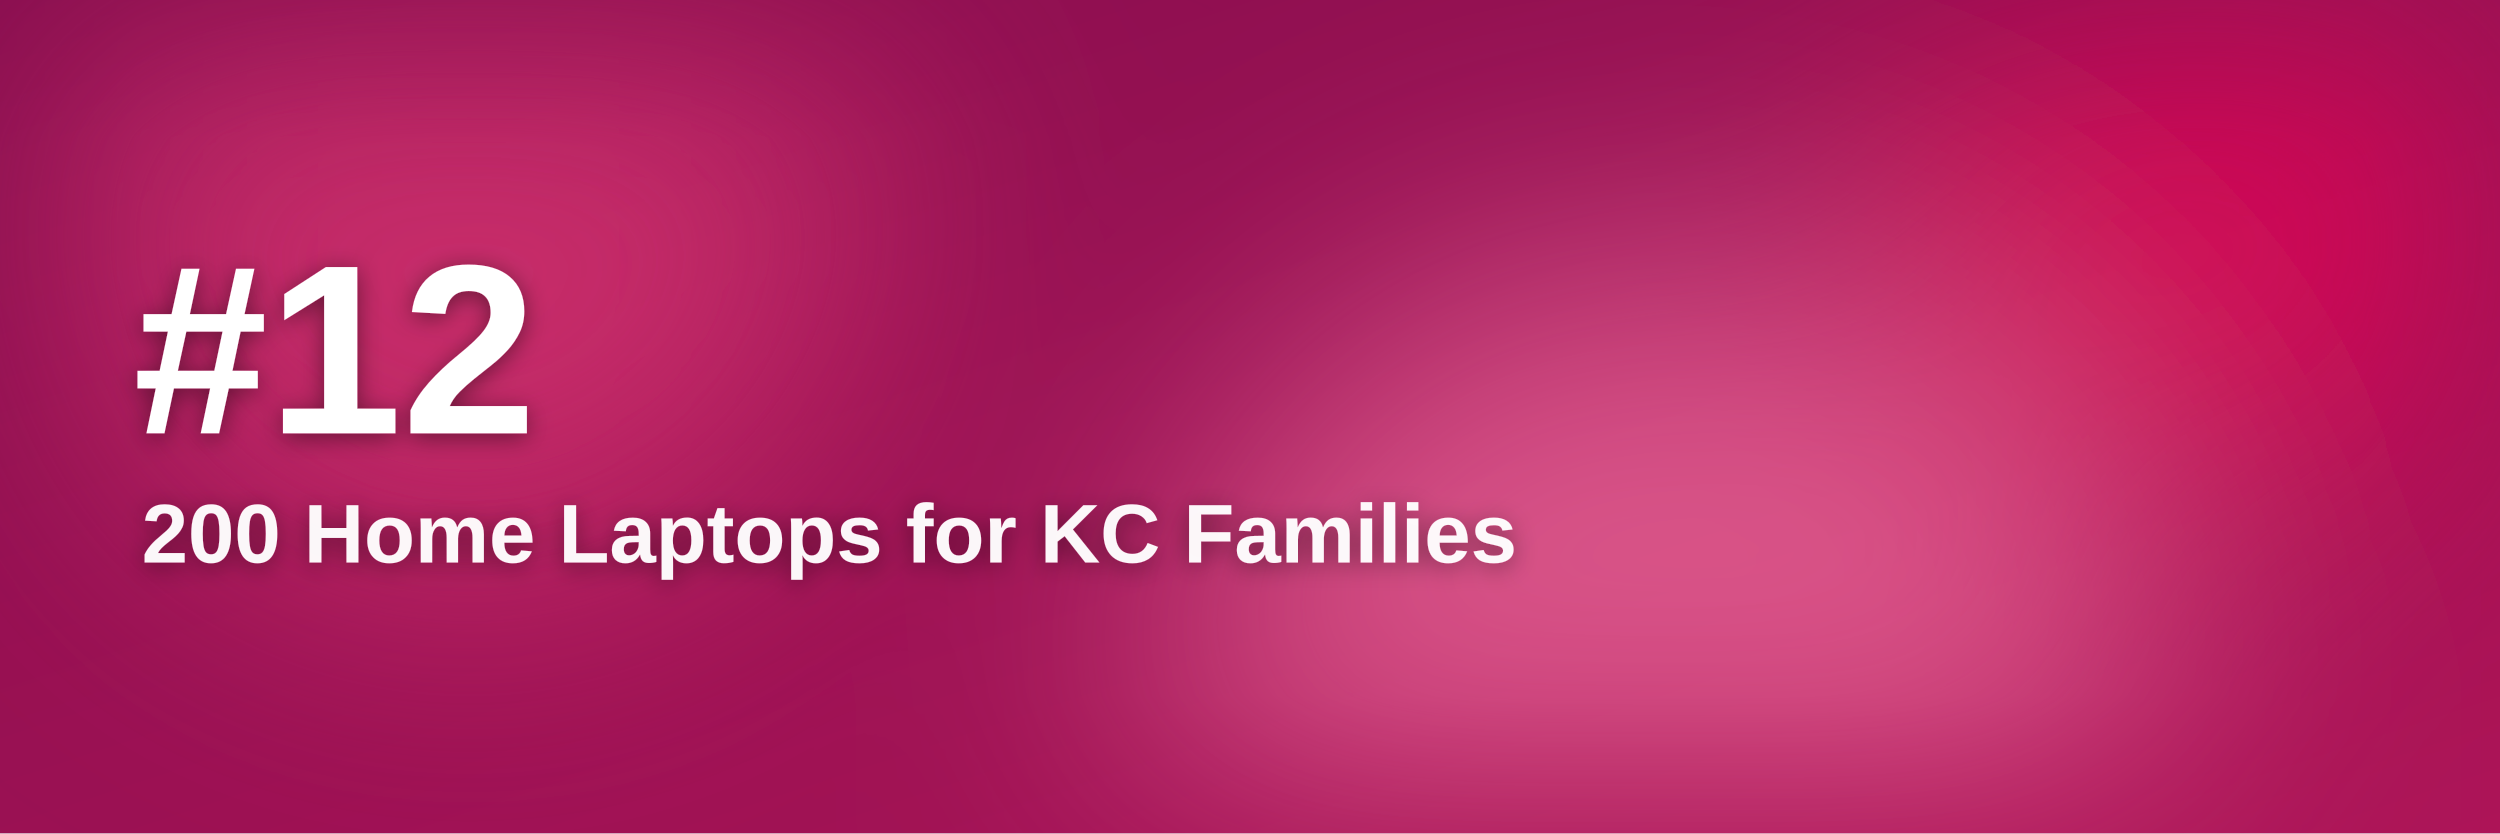
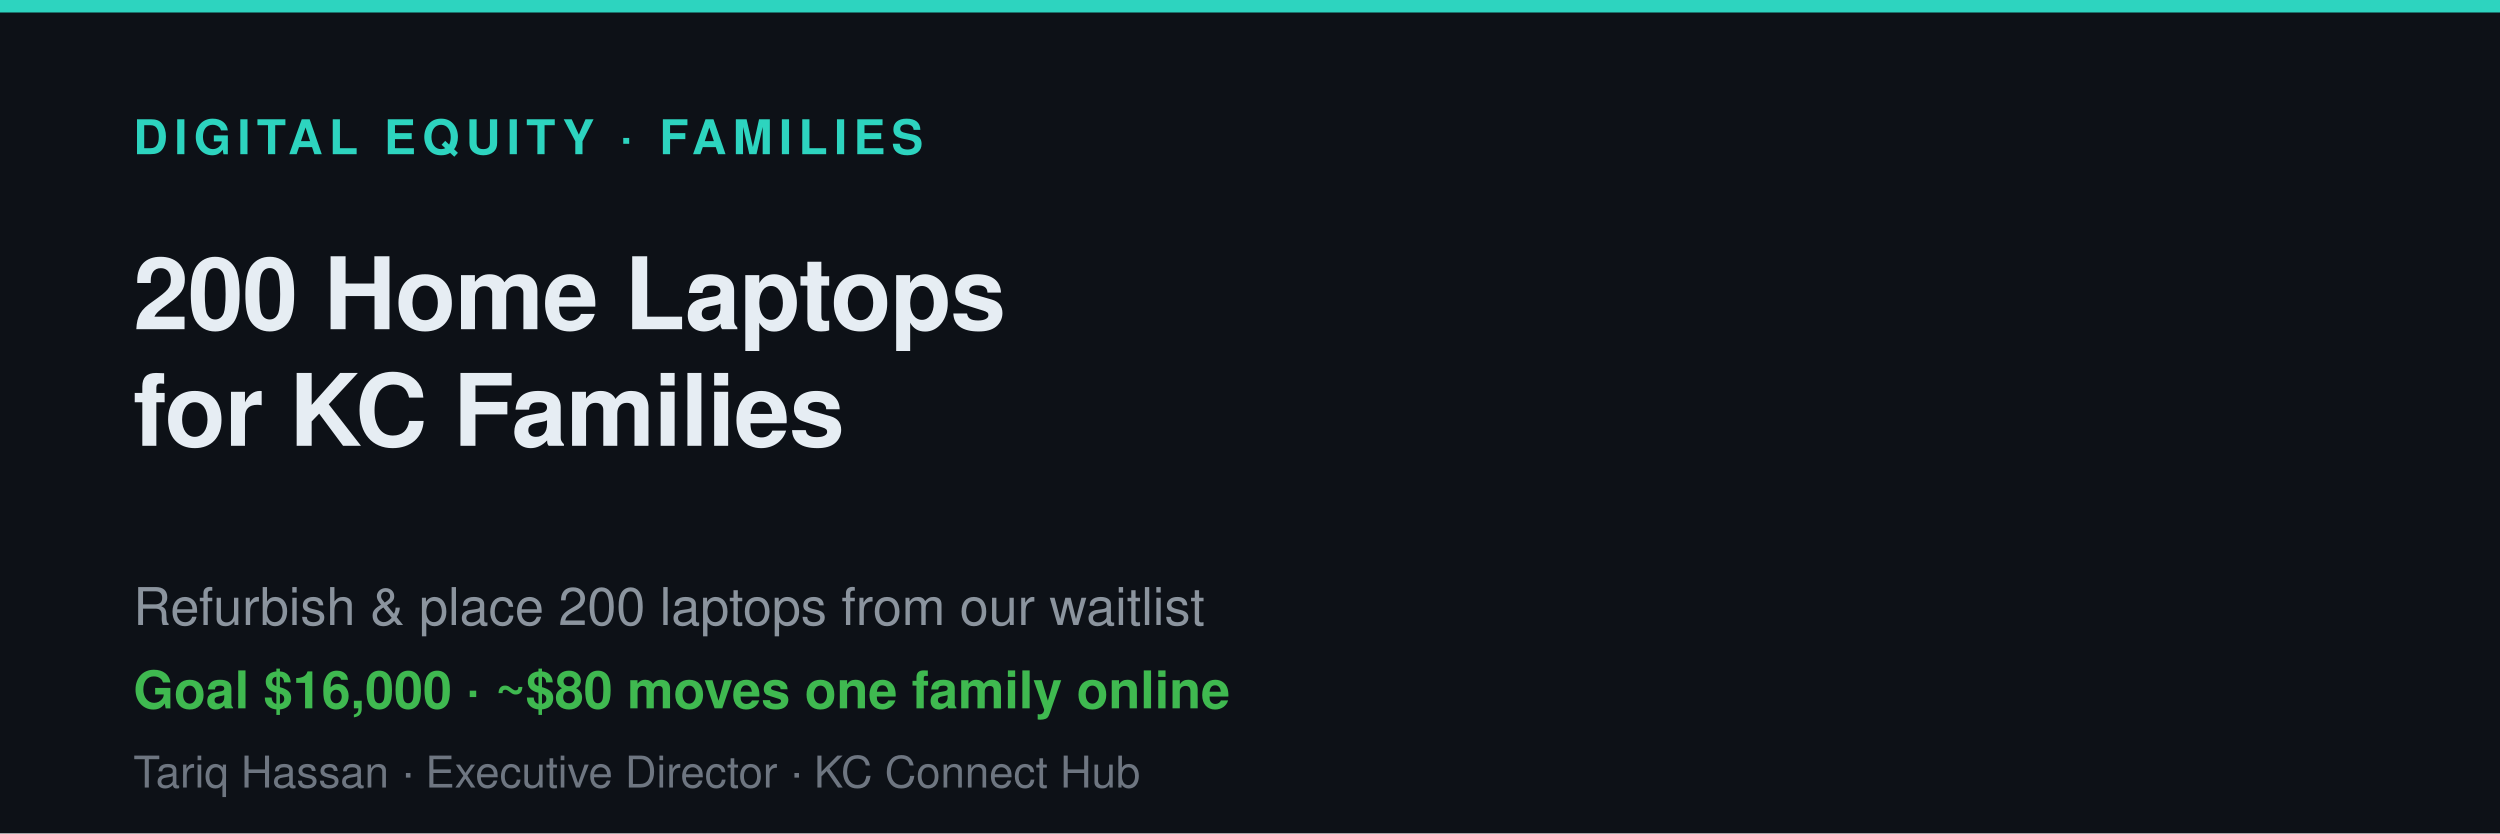
<svg xmlns="http://www.w3.org/2000/svg" width="1200" height="400" viewBox="0 0 1200 400" role="img" aria-label="200 Home Laptops for KC Families">
-   <defs>
-     <linearGradient id="bg" x1="0" y1="0" x2="1" y2="1">
-       <stop offset="0" stop-color="#880E4F" />
-       <stop offset="1" stop-color="#AD1457" />
-     </linearGradient>
-     <filter id="soft" x="-50%" y="-50%" width="200%" height="200%">
-       <feGaussianBlur stdDeviation="70" />
-     </filter>
-     <filter id="sh" x="-20%" y="-20%" width="140%" height="140%">
-       <feDropShadow dx="0" dy="2" stdDeviation="6" flood-color="#000" flood-opacity="0.45" />
-     </filter>
-   </defs>
-   <rect width="1200" height="400" fill="url(#bg)" />
-   <g filter="url(#soft)" opacity="0.6">
-     <circle cx="225" cy="90" r="190" fill="#EC407A" />
-     <circle cx="796" cy="360" r="240" fill="#FF80AB" />
-     <circle cx="1080" cy="60" r="170" fill="#F50057" />
-   </g>
-   <g filter="url(#sh)" font-family="Arial,Helvetica,sans-serif" fill="#fff">
-     <text x="64" y="208" font-size="116" font-weight="800">#12</text>
-     <text x="68" y="270" font-size="40" font-weight="600" opacity="0.96">200 Home Laptops for KC Families</text>
-   </g>
+   <rect width="1200" height="400" fill="#0d1117" />
+   <rect width="1200" height="6" fill="#2dd4bf" />
+   <text x="64" y="74" font-family="'Helvetica Neue', Helvetica, Arial, 'Segoe UI', Roboto, sans-serif" font-size="23" font-weight="700" letter-spacing="3" fill="#2dd4bf">DIGITAL EQUITY · FAMILIES</text>
+   <text x="64" y="158" font-family="'Helvetica Neue', Helvetica, Arial, 'Segoe UI', Roboto, sans-serif" font-size="48" font-weight="800" letter-spacing="-0.5" fill="#e6edf3">200 Home Laptops</text>
+   <text x="64" y="214" font-family="'Helvetica Neue', Helvetica, Arial, 'Segoe UI', Roboto, sans-serif" font-size="48" font-weight="800" letter-spacing="-0.5" fill="#e6edf3">for KC Families</text>
+   <text x="64" y="300" font-family="'Helvetica Neue', Helvetica, Arial, 'Segoe UI', Roboto, sans-serif" font-size="25" font-weight="400" fill="#8b949e">Refurbish &amp; place 200 laptops from our waitlist</text>
+   <text x="64" y="340" font-family="'Helvetica Neue', Helvetica, Arial, 'Segoe UI', Roboto, sans-serif" font-size="25" font-weight="700" fill="#3fb950">Goal $16,000   ·   ~$80 moves one family online</text>
+   <text x="64" y="378" font-family="'Helvetica Neue', Helvetica, Arial, 'Segoe UI', Roboto, sans-serif" font-size="21" font-weight="400" fill="#6e7681">Tariq Hassan  ·  Executive Director  ·  KC Connect Hub</text>
</svg>
